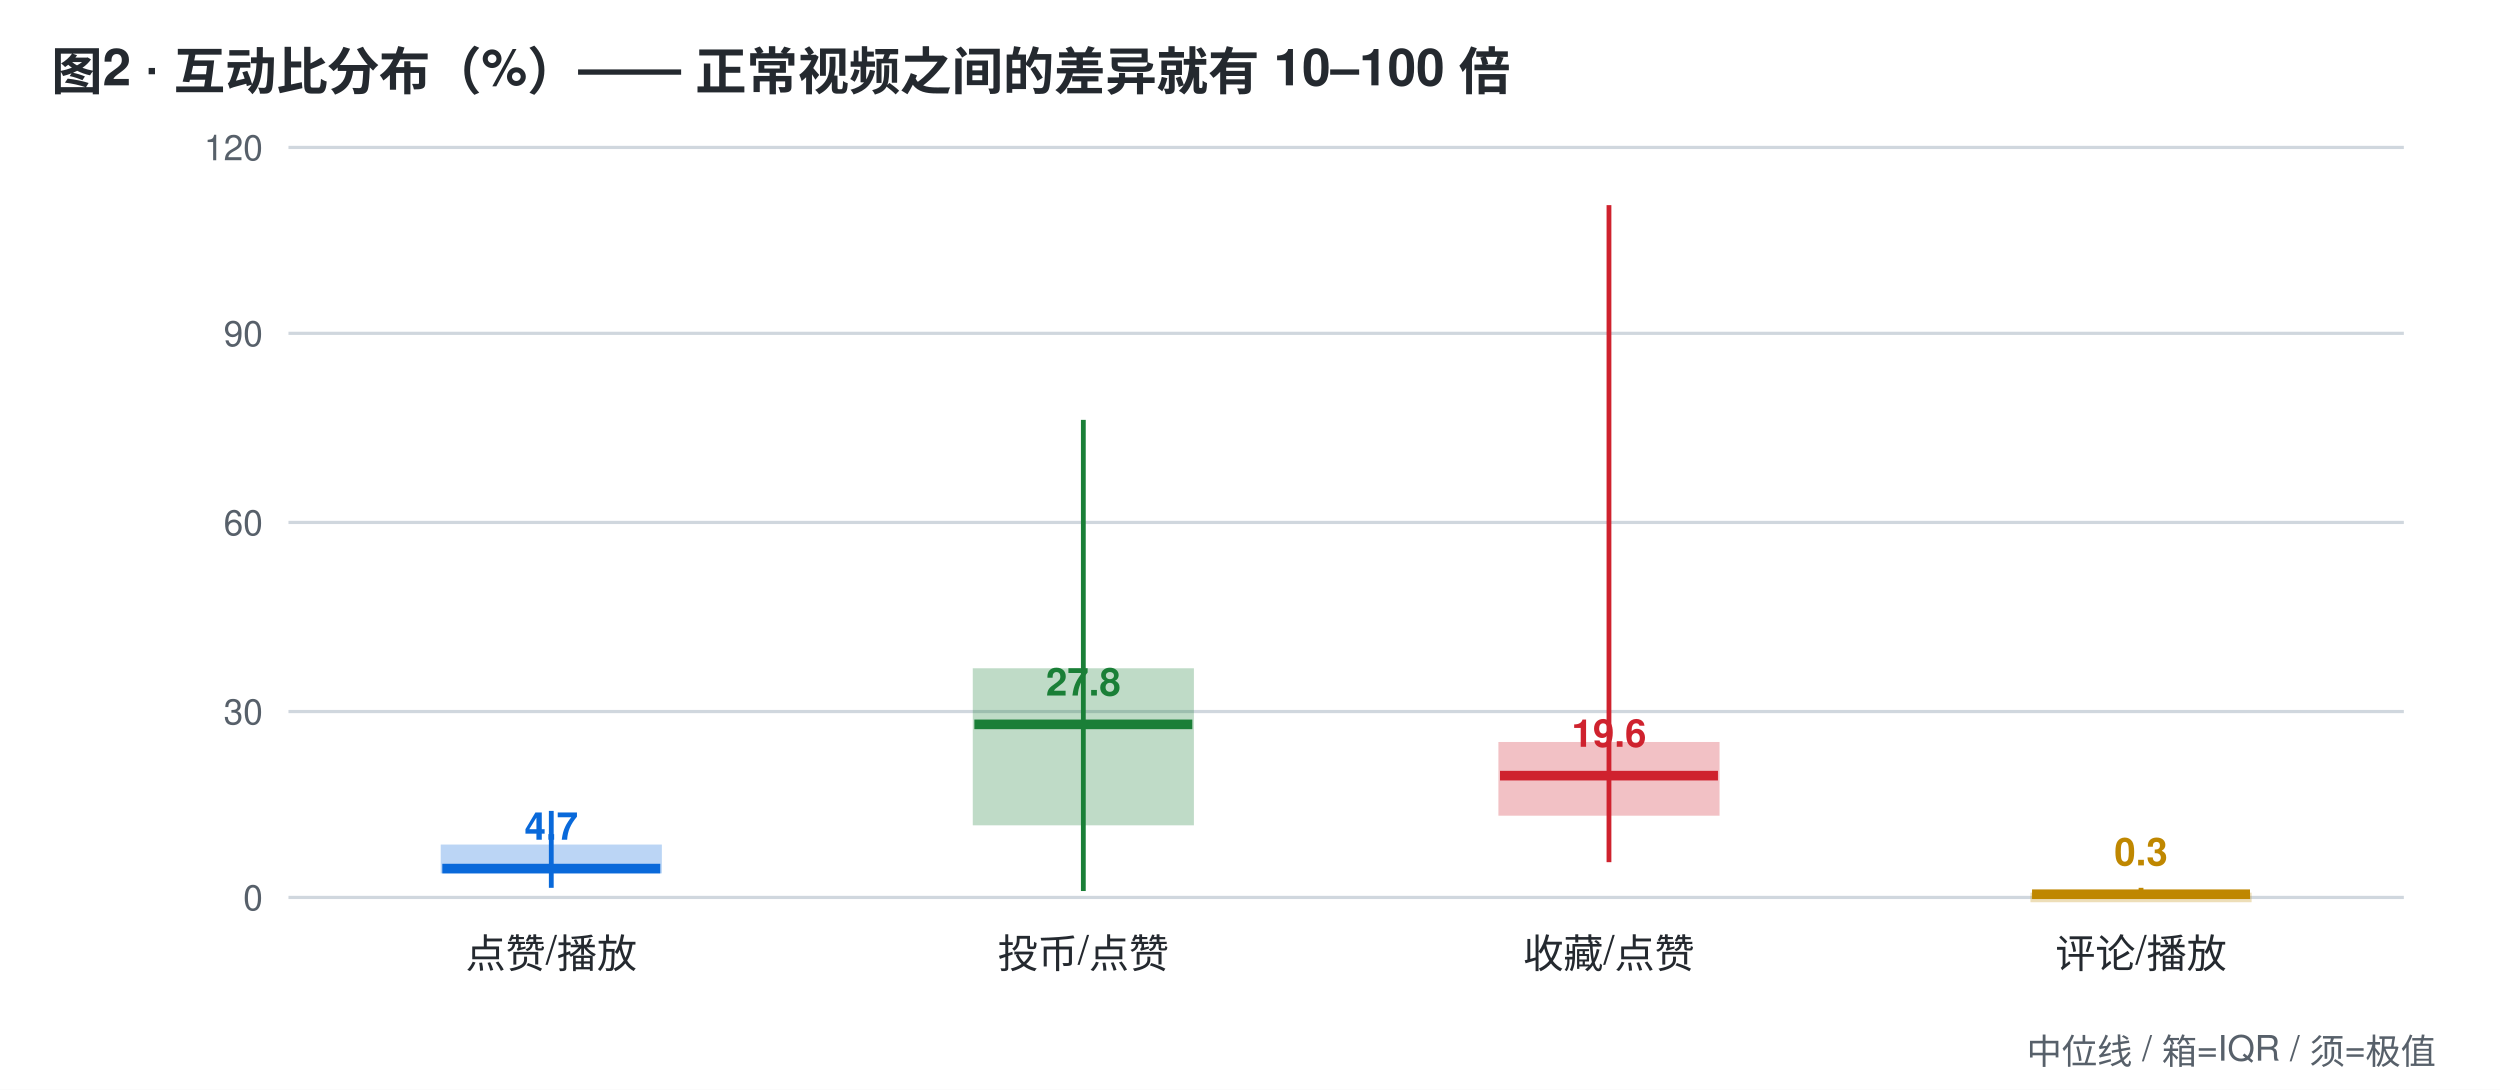
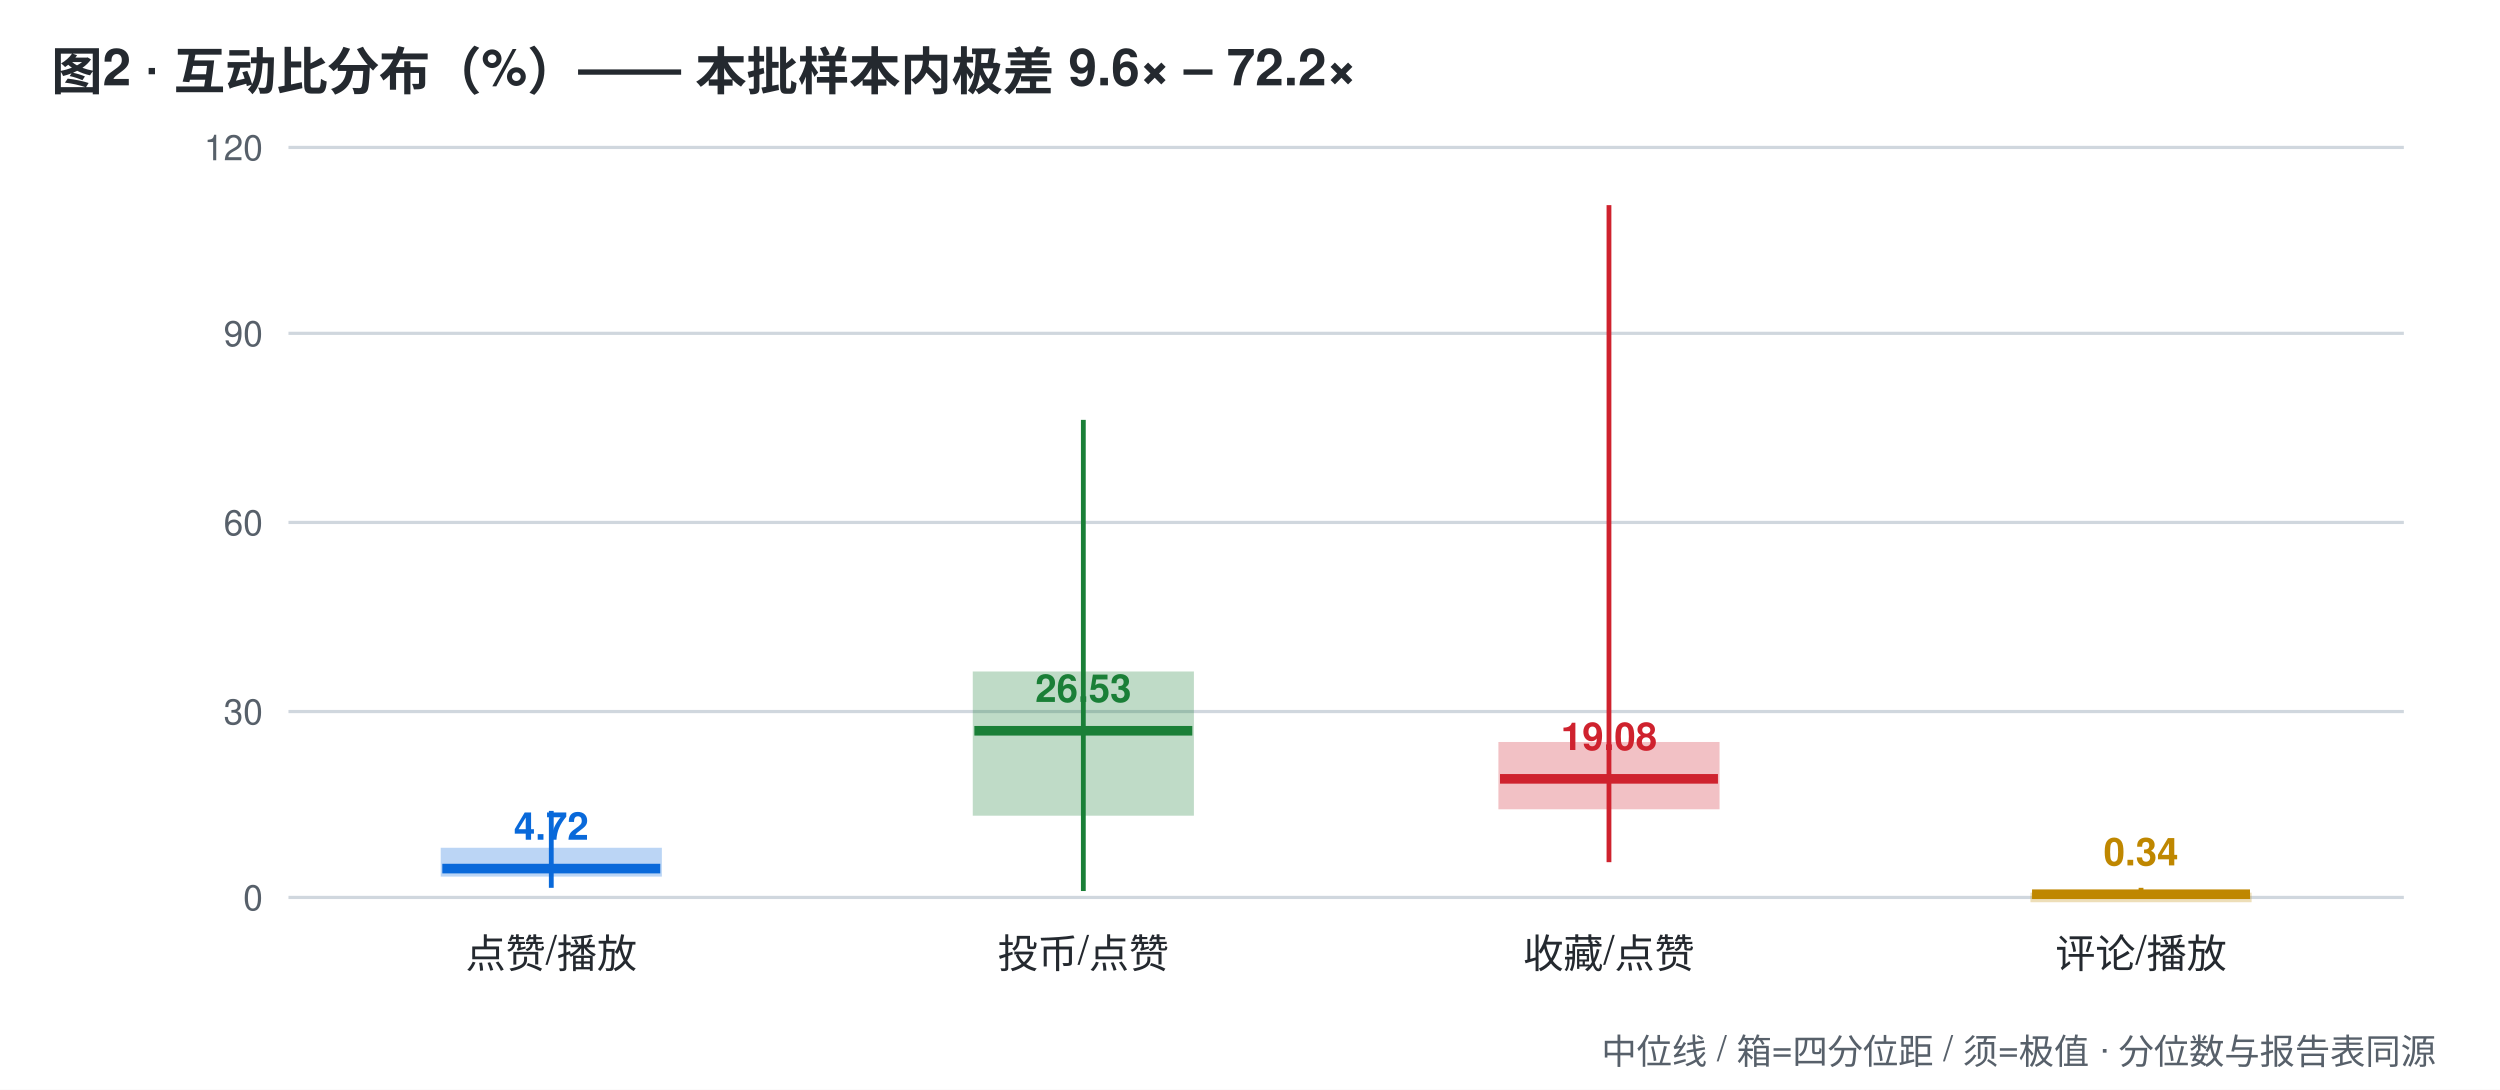
<svg xmlns="http://www.w3.org/2000/svg" width="780" height="340" font-family="-apple-system,Segoe UI,Helvetica,Arial,sans-serif">
  <rect width="780" height="340" fill="#fff" />
-   <text x="16" y="28" font-size="16" font-weight="600" fill="#24292f">图2 · 互动比分布（%）—— 正常视频之间的差异就有 10–100 倍</text>
+   <text x="16" y="28" font-size="16" font-weight="600" fill="#24292f">图2 · 互动比分布（%）—— 本批样本内极差 9.6× – 72.2×</text>
  <line x1="90" y1="280" x2="750" y2="280" stroke="#d0d7de" />
  <text x="82" y="284" font-size="11" fill="#57606a" text-anchor="end">0</text>
  <line x1="90" y1="222" x2="750" y2="222" stroke="#d0d7de" />
  <text x="82" y="226" font-size="11" fill="#57606a" text-anchor="end">30</text>
  <line x1="90" y1="163" x2="750" y2="163" stroke="#d0d7de" />
  <text x="82" y="167" font-size="11" fill="#57606a" text-anchor="end">60</text>
  <line x1="90" y1="104" x2="750" y2="104" stroke="#d0d7de" />
  <text x="82" y="108" font-size="11" fill="#57606a" text-anchor="end">90</text>
  <line x1="90" y1="46" x2="750" y2="46" stroke="#d0d7de" />
  <text x="82" y="50" font-size="11" fill="#57606a" text-anchor="end">120</text>
  <line x1="172" y1="277" x2="172" y2="253" stroke="#0969da" stroke-width="1.5" />
-   <rect x="138" y="264" width="68" height="8" fill="#0969da" opacity="0.28" stroke="#0969da" />
+   <rect x="138" y="265" width="68" height="8" fill="#0969da" opacity="0.28" stroke="#0969da" />
  <line x1="138" y1="271" x2="206" y2="271" stroke="#0969da" stroke-width="3" />
  <text x="172" y="302" font-size="12.5" fill="#24292f" text-anchor="middle">点赞/播放</text>
-   <text x="172" y="262" font-size="12" font-weight="600" fill="#0969da" text-anchor="middle">4.7</text>
+   <text x="172" y="262" font-size="12" font-weight="600" fill="#0969da" text-anchor="middle">4.72</text>
  <line x1="338" y1="278" x2="338" y2="131" stroke="#1a7f37" stroke-width="1.5" />
-   <rect x="304" y="209" width="68" height="48" fill="#1a7f37" opacity="0.28" stroke="#1a7f37" />
-   <line x1="304" y1="226" x2="372" y2="226" stroke="#1a7f37" stroke-width="3" />
+   <rect x="304" y="210" width="68" height="44" fill="#1a7f37" opacity="0.28" stroke="#1a7f37" />
+   <line x1="304" y1="228" x2="372" y2="228" stroke="#1a7f37" stroke-width="3" />
  <text x="338" y="302" font-size="12.5" fill="#24292f" text-anchor="middle">投币/点赞</text>
-   <text x="338" y="217" font-size="12" font-weight="600" fill="#1a7f37" text-anchor="middle">27.8</text>
+   <text x="338" y="219" font-size="12" font-weight="600" fill="#1a7f37" text-anchor="middle">26.53</text>
  <line x1="502" y1="269" x2="502" y2="64" stroke="#cf222e" stroke-width="1.5" />
-   <rect x="468" y="232" width="68" height="22" fill="#cf222e" opacity="0.28" stroke="#cf222e" />
-   <line x1="468" y1="242" x2="536" y2="242" stroke="#cf222e" stroke-width="3" />
+   <rect x="468" y="232" width="68" height="20" fill="#cf222e" opacity="0.28" stroke="#cf222e" />
+   <line x1="468" y1="243" x2="536" y2="243" stroke="#cf222e" stroke-width="3" />
  <text x="502" y="302" font-size="12.5" fill="#24292f" text-anchor="middle">收藏/点赞</text>
-   <text x="502" y="233" font-size="12" font-weight="600" fill="#cf222e" text-anchor="middle">19.6</text>
+   <text x="502" y="234" font-size="12" font-weight="600" fill="#cf222e" text-anchor="middle">19.08</text>
  <line x1="668" y1="280" x2="668" y2="277" stroke="#bf8700" stroke-width="1.5" />
  <rect x="634" y="279" width="68" height="2" fill="#bf8700" opacity="0.28" stroke="#bf8700" />
  <line x1="634" y1="279" x2="702" y2="279" stroke="#bf8700" stroke-width="3" />
  <text x="668" y="302" font-size="12.5" fill="#24292f" text-anchor="middle">评论/播放</text>
-   <text x="668" y="270" font-size="12" font-weight="600" fill="#bf8700" text-anchor="middle">0.3</text>
-   <text x="760" y="332" font-size="11" fill="#57606a" text-anchor="end">中位线 / 箱=IQR / 须=极值</text>
+   <text x="668" y="270" font-size="12" font-weight="600" fill="#bf8700" text-anchor="middle">0.34</text>
+   <text x="760" y="332" font-size="11" fill="#57606a" text-anchor="end">中位线 / 箱=四分位距 / 须=极值 · 分位数与报告表同源</text>
</svg>
